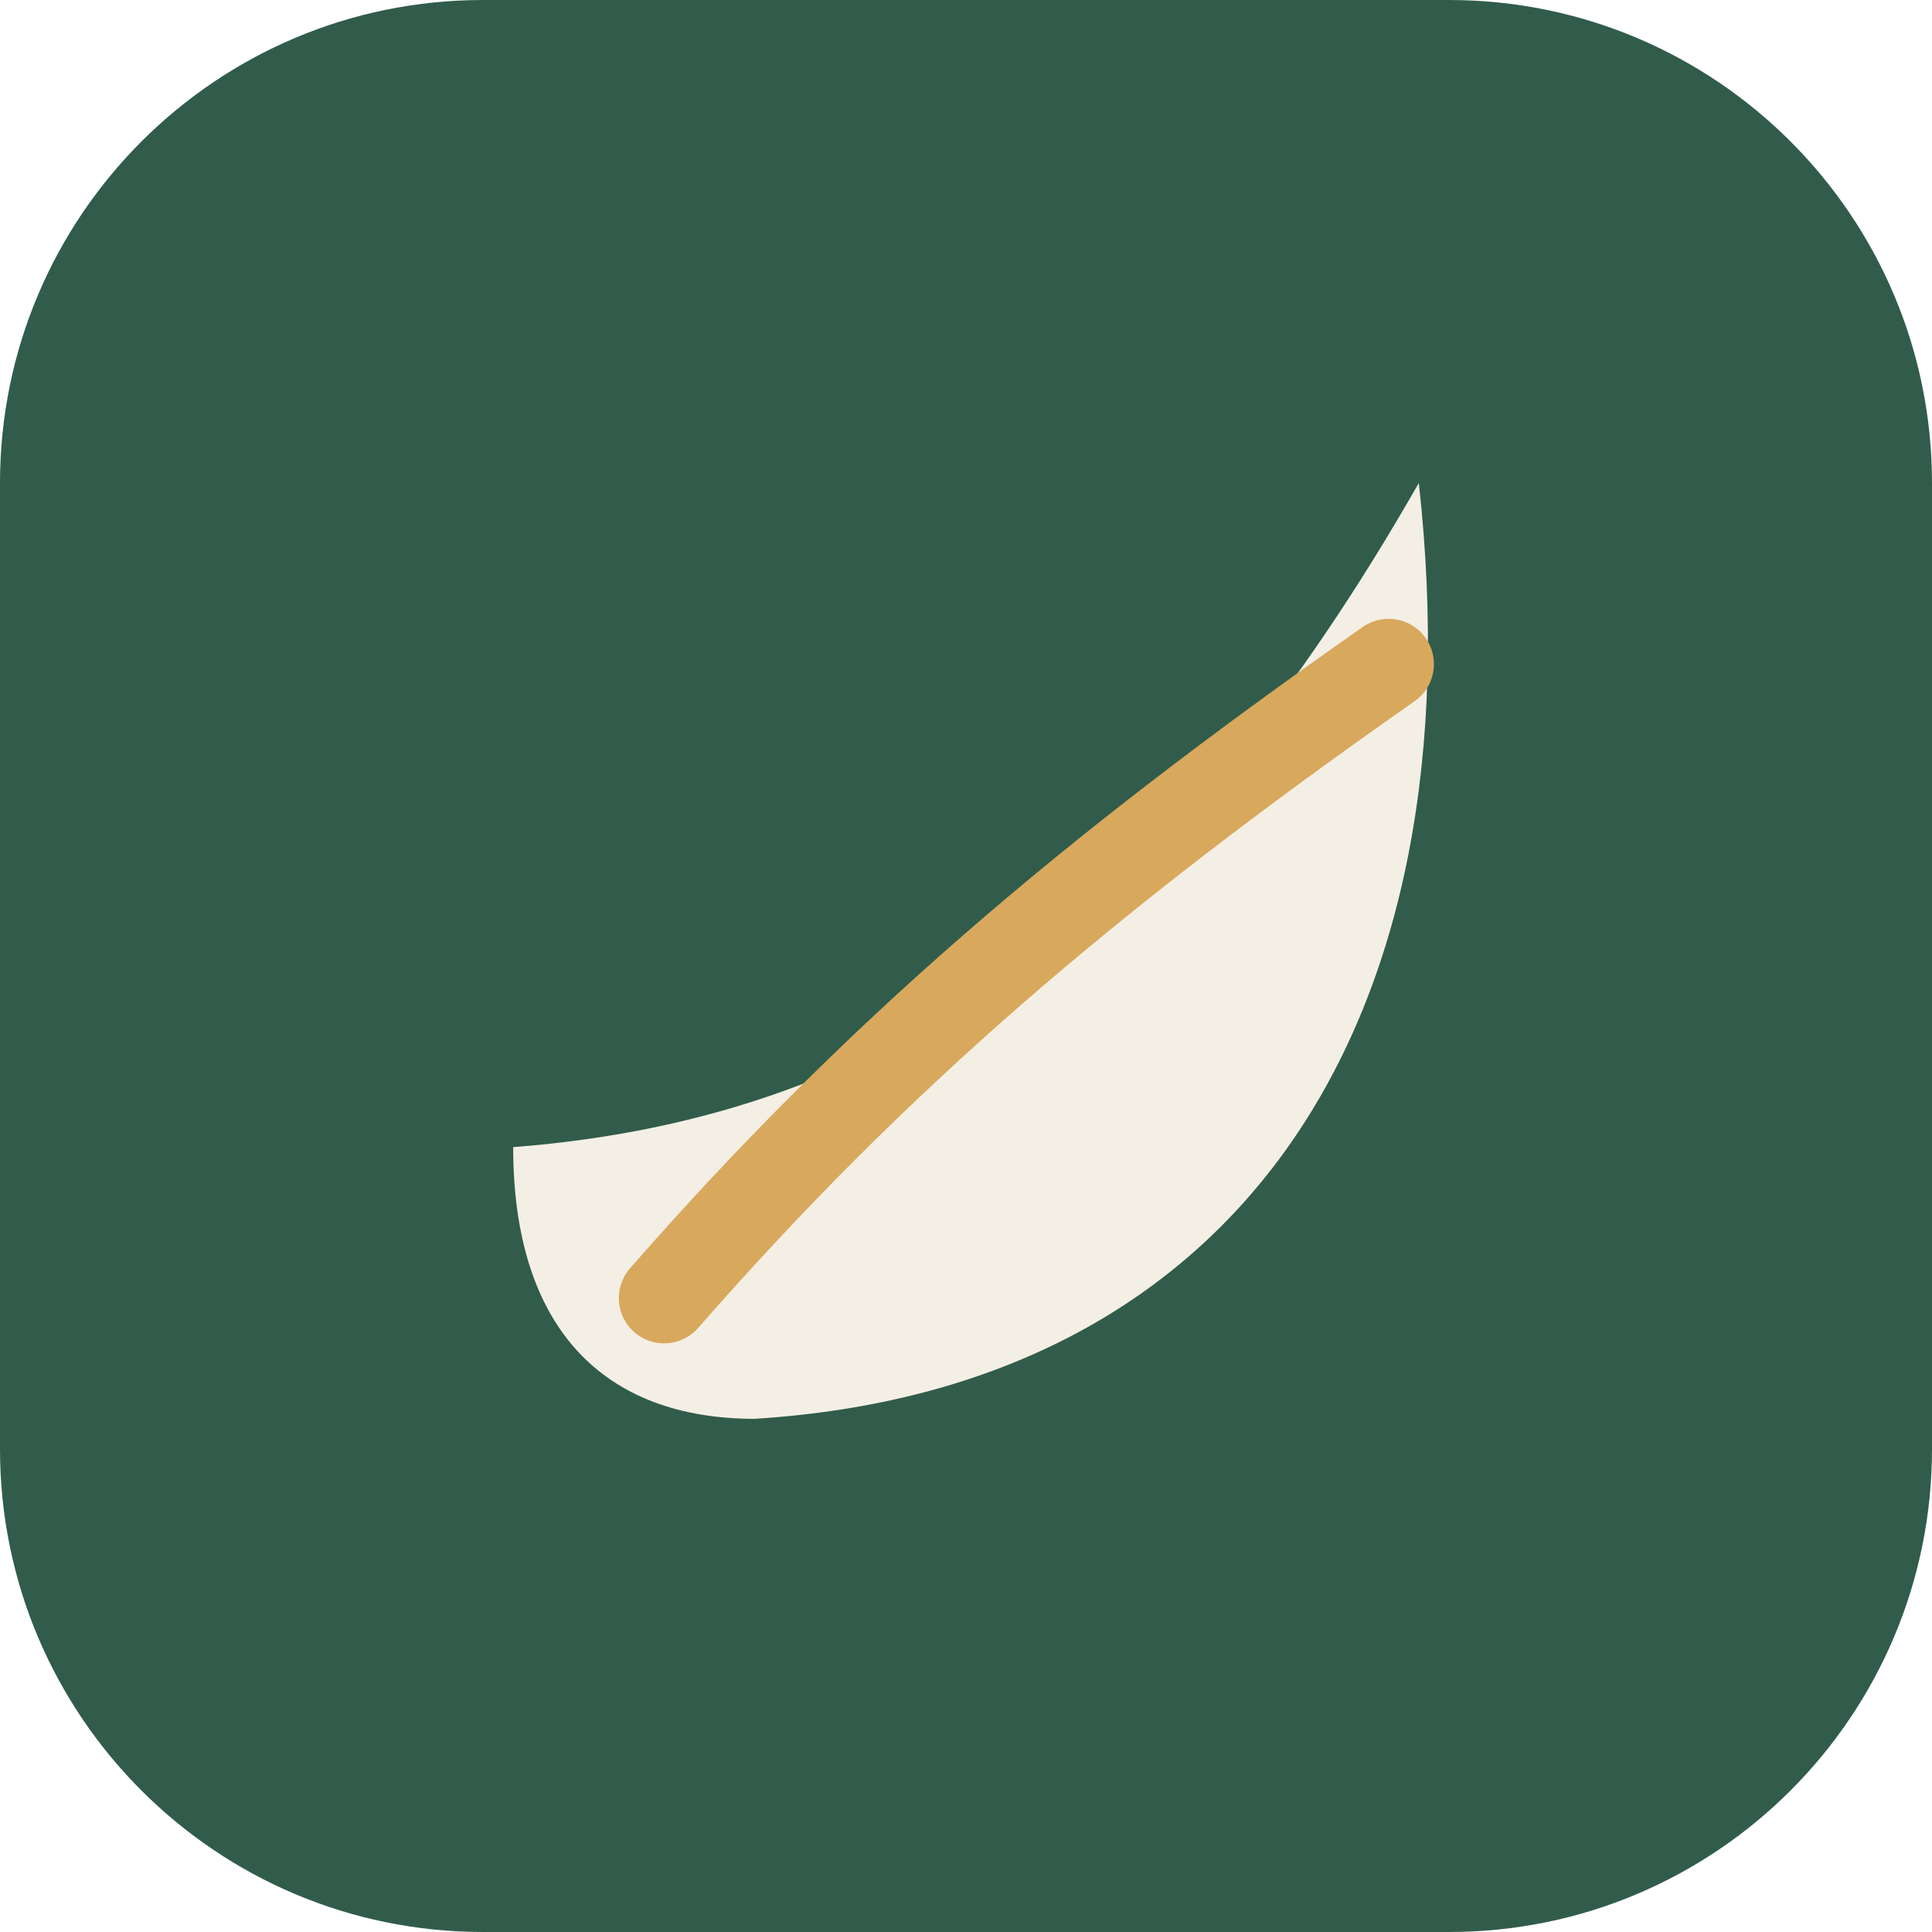
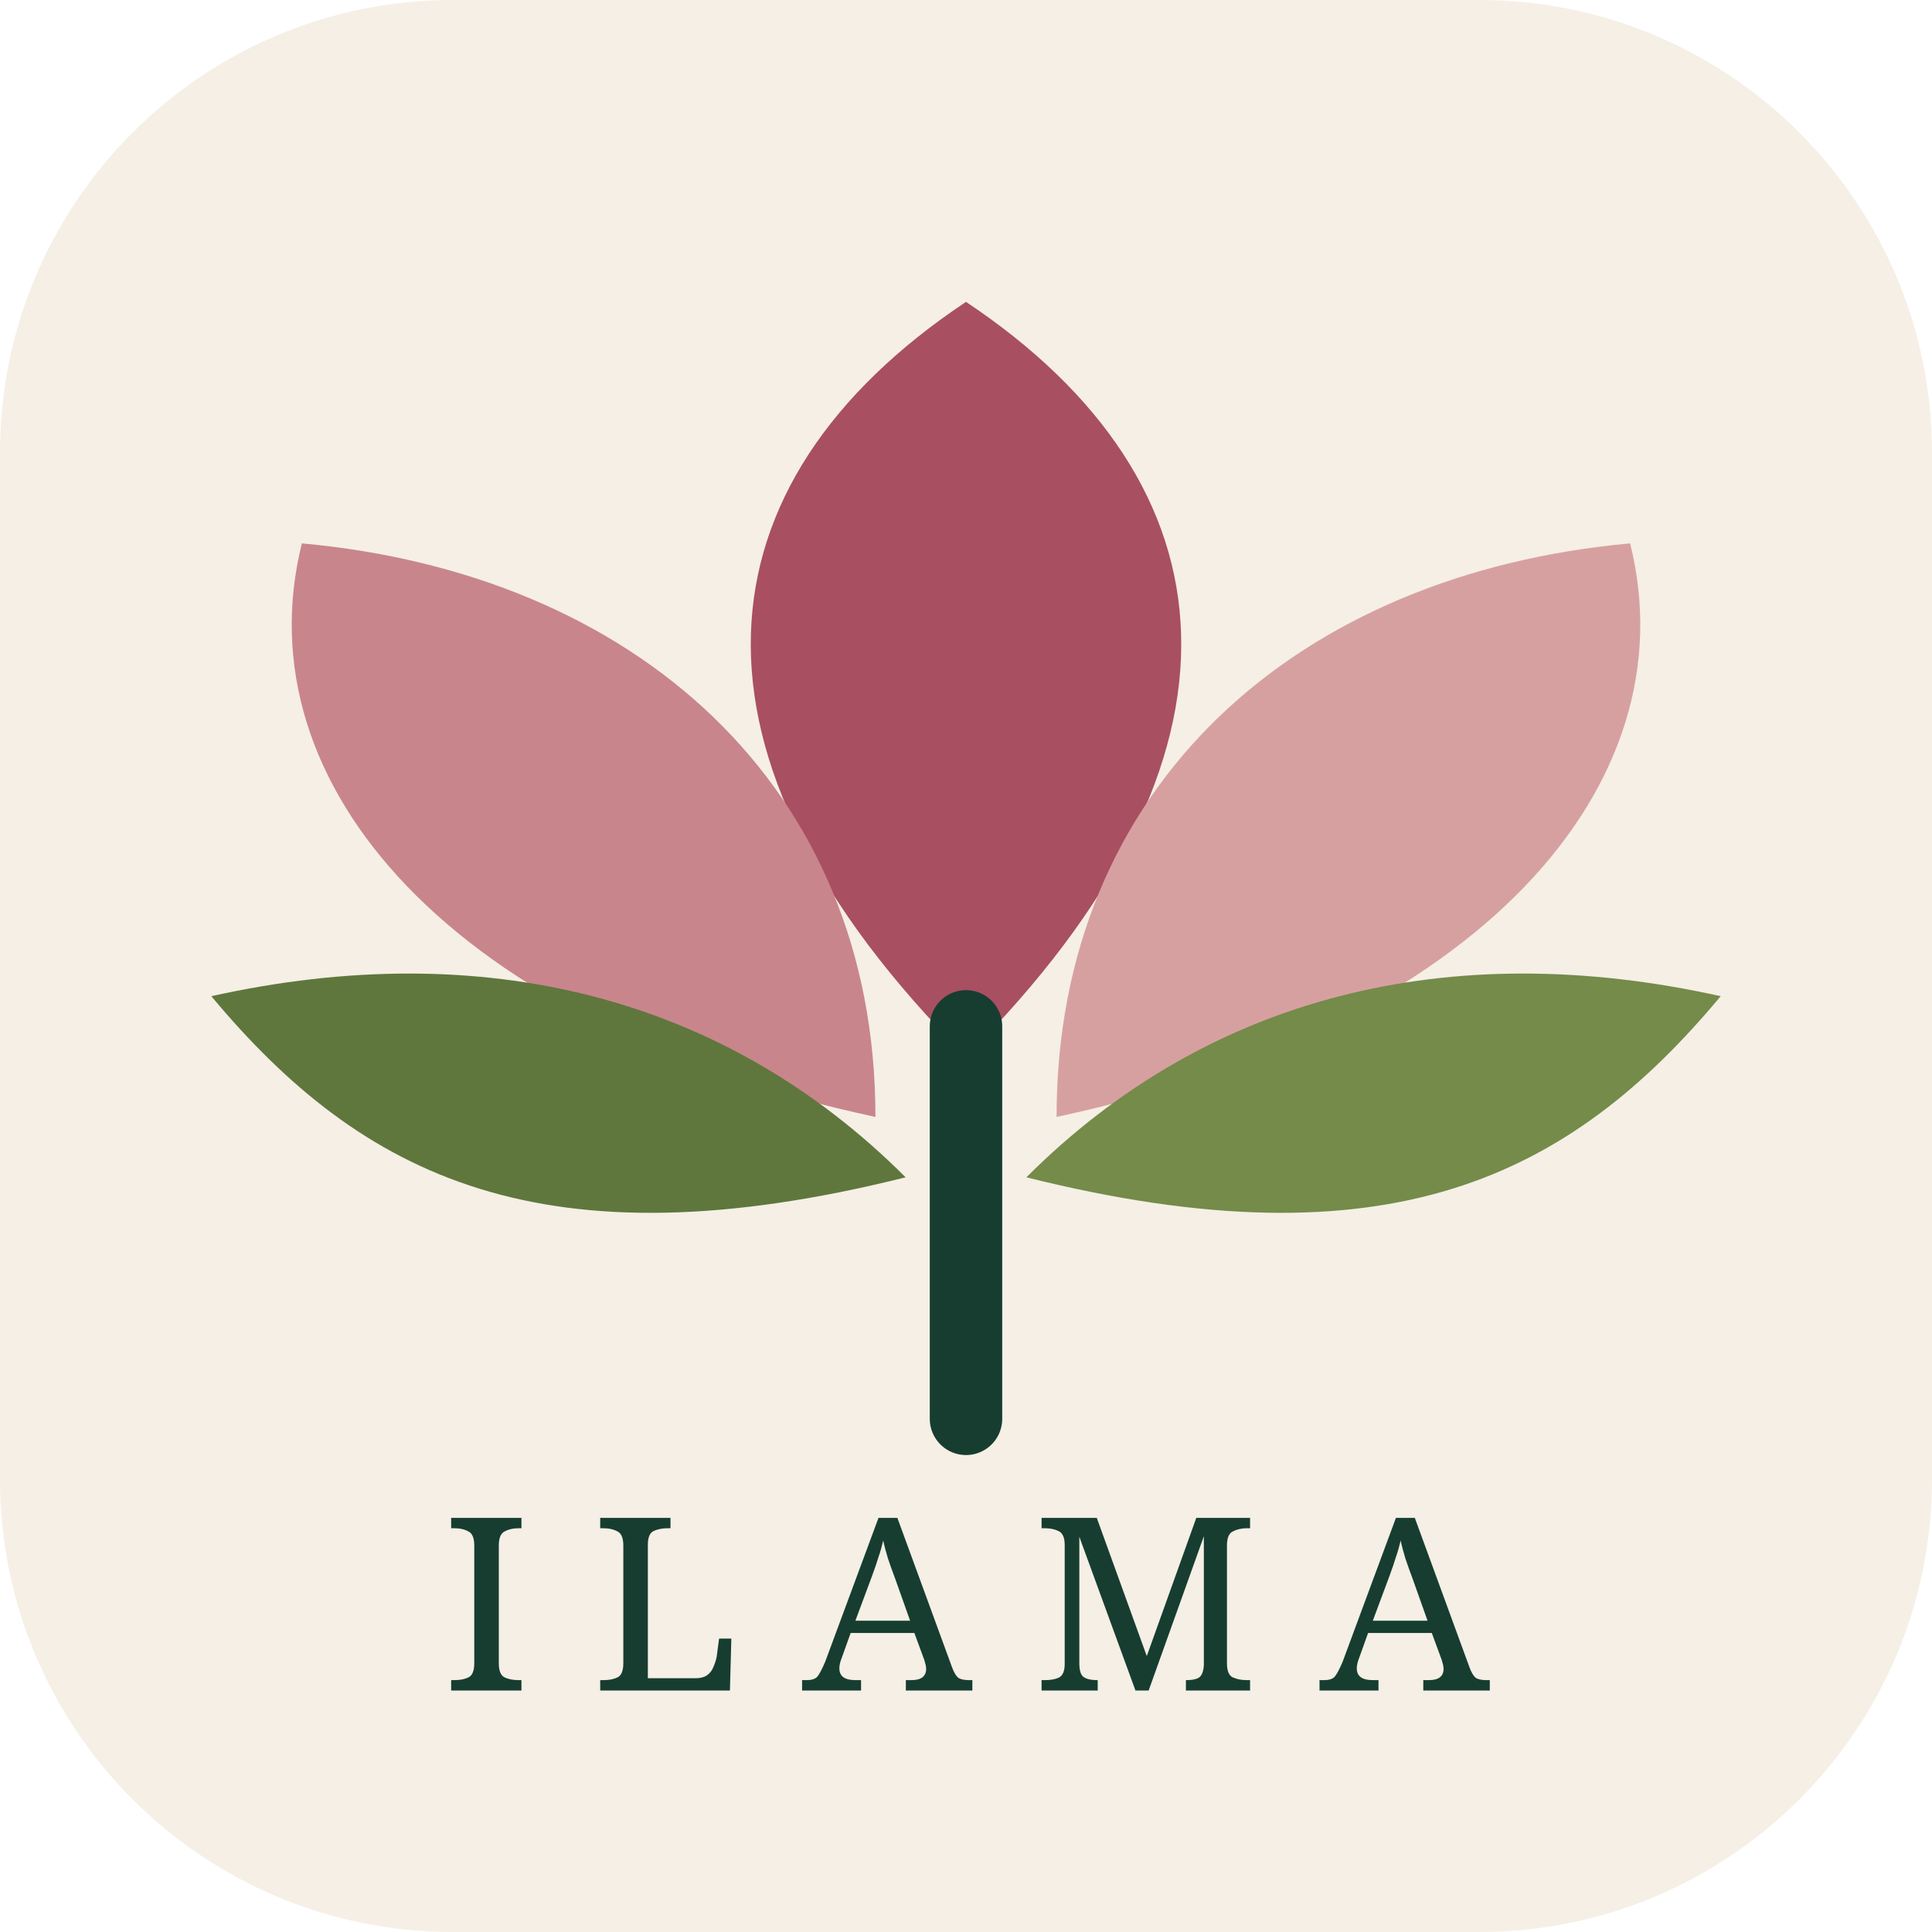
- <svg xmlns="http://www.w3.org/2000/svg" viewBox="0 0 64 64">
-   <rect width="64" height="64" rx="16" fill="#315c4b" />
-   <path d="M17 38c13-1 22-8 30-22 2 18-6 30-22 31-5 0-8-3-8-9Z" fill="#f4efe4" />
-   <path d="M22 43c7-8 14-14 24-21" fill="none" stroke="#d8a85d" stroke-width="3" stroke-linecap="round" />
+ <svg xmlns="http://www.w3.org/2000/svg" viewBox="0 0 64 64" role="img" aria-label="ILAMA BLOOM">
+   <rect width="64" height="64" rx="15" fill="#F5EFE5" />
+   <g transform="translate(32 10)">
+     <path d="M0 25C-10 15-9 6 0 0C9 6 10 15 0 25Z" fill="#A94F62" />
+     <path d="M-3 27C-17 24-24 16-22 8C-11 9-3 16-3 27Z" fill="#C9858C" />
+     <path d="M3 27C17 24 24 16 22 8C11 9 3 16 3 27Z" fill="#D7A0A0" />
+     <path d="M-2 29C-14 32-20 29-25 23C-16 21-8 23-2 29Z" fill="#5F773D" />
+     <path d="M2 29C14 32 20 29 25 23C16 21 8 23 2 29Z" fill="#748B4A" />
+     <path d="M0 24V37" stroke="#173D31" stroke-width="2.4" stroke-linecap="round" />
+   </g>
+   <text x="32" y="56" text-anchor="middle" fill="#173D31" font-family="Georgia,serif" font-size="8" letter-spacing="2">ILAMA</text>
</svg>
